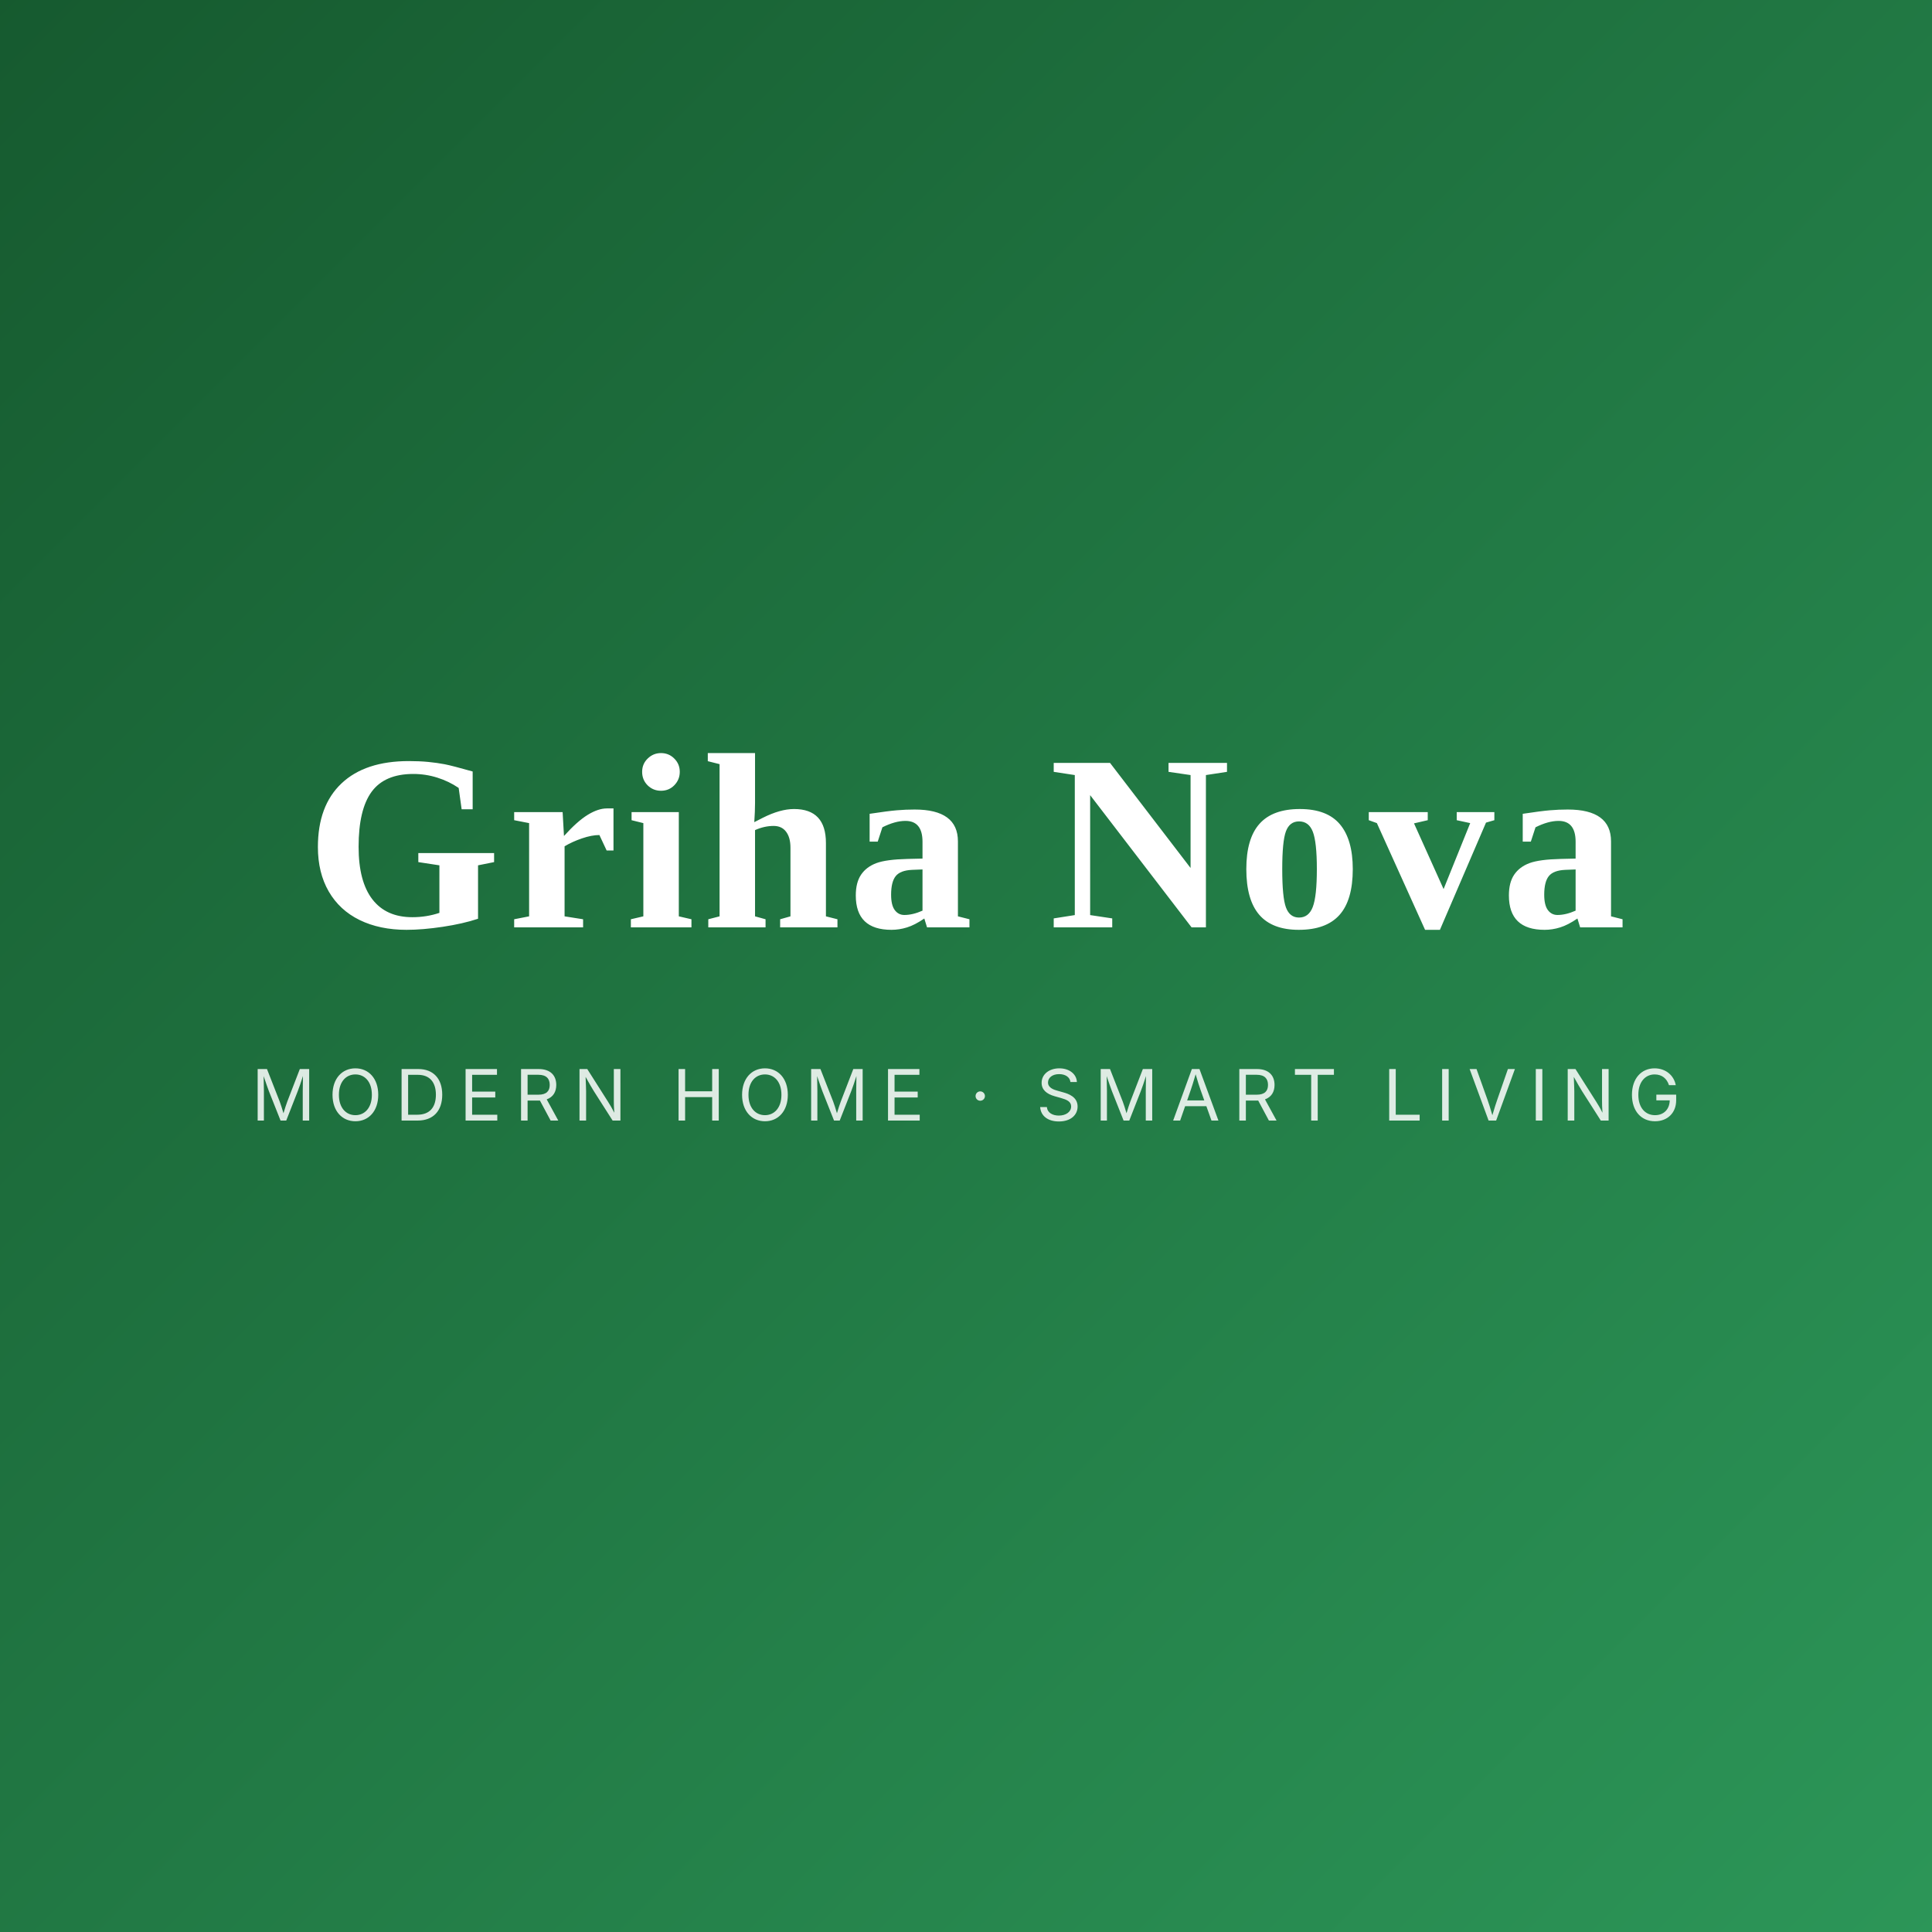
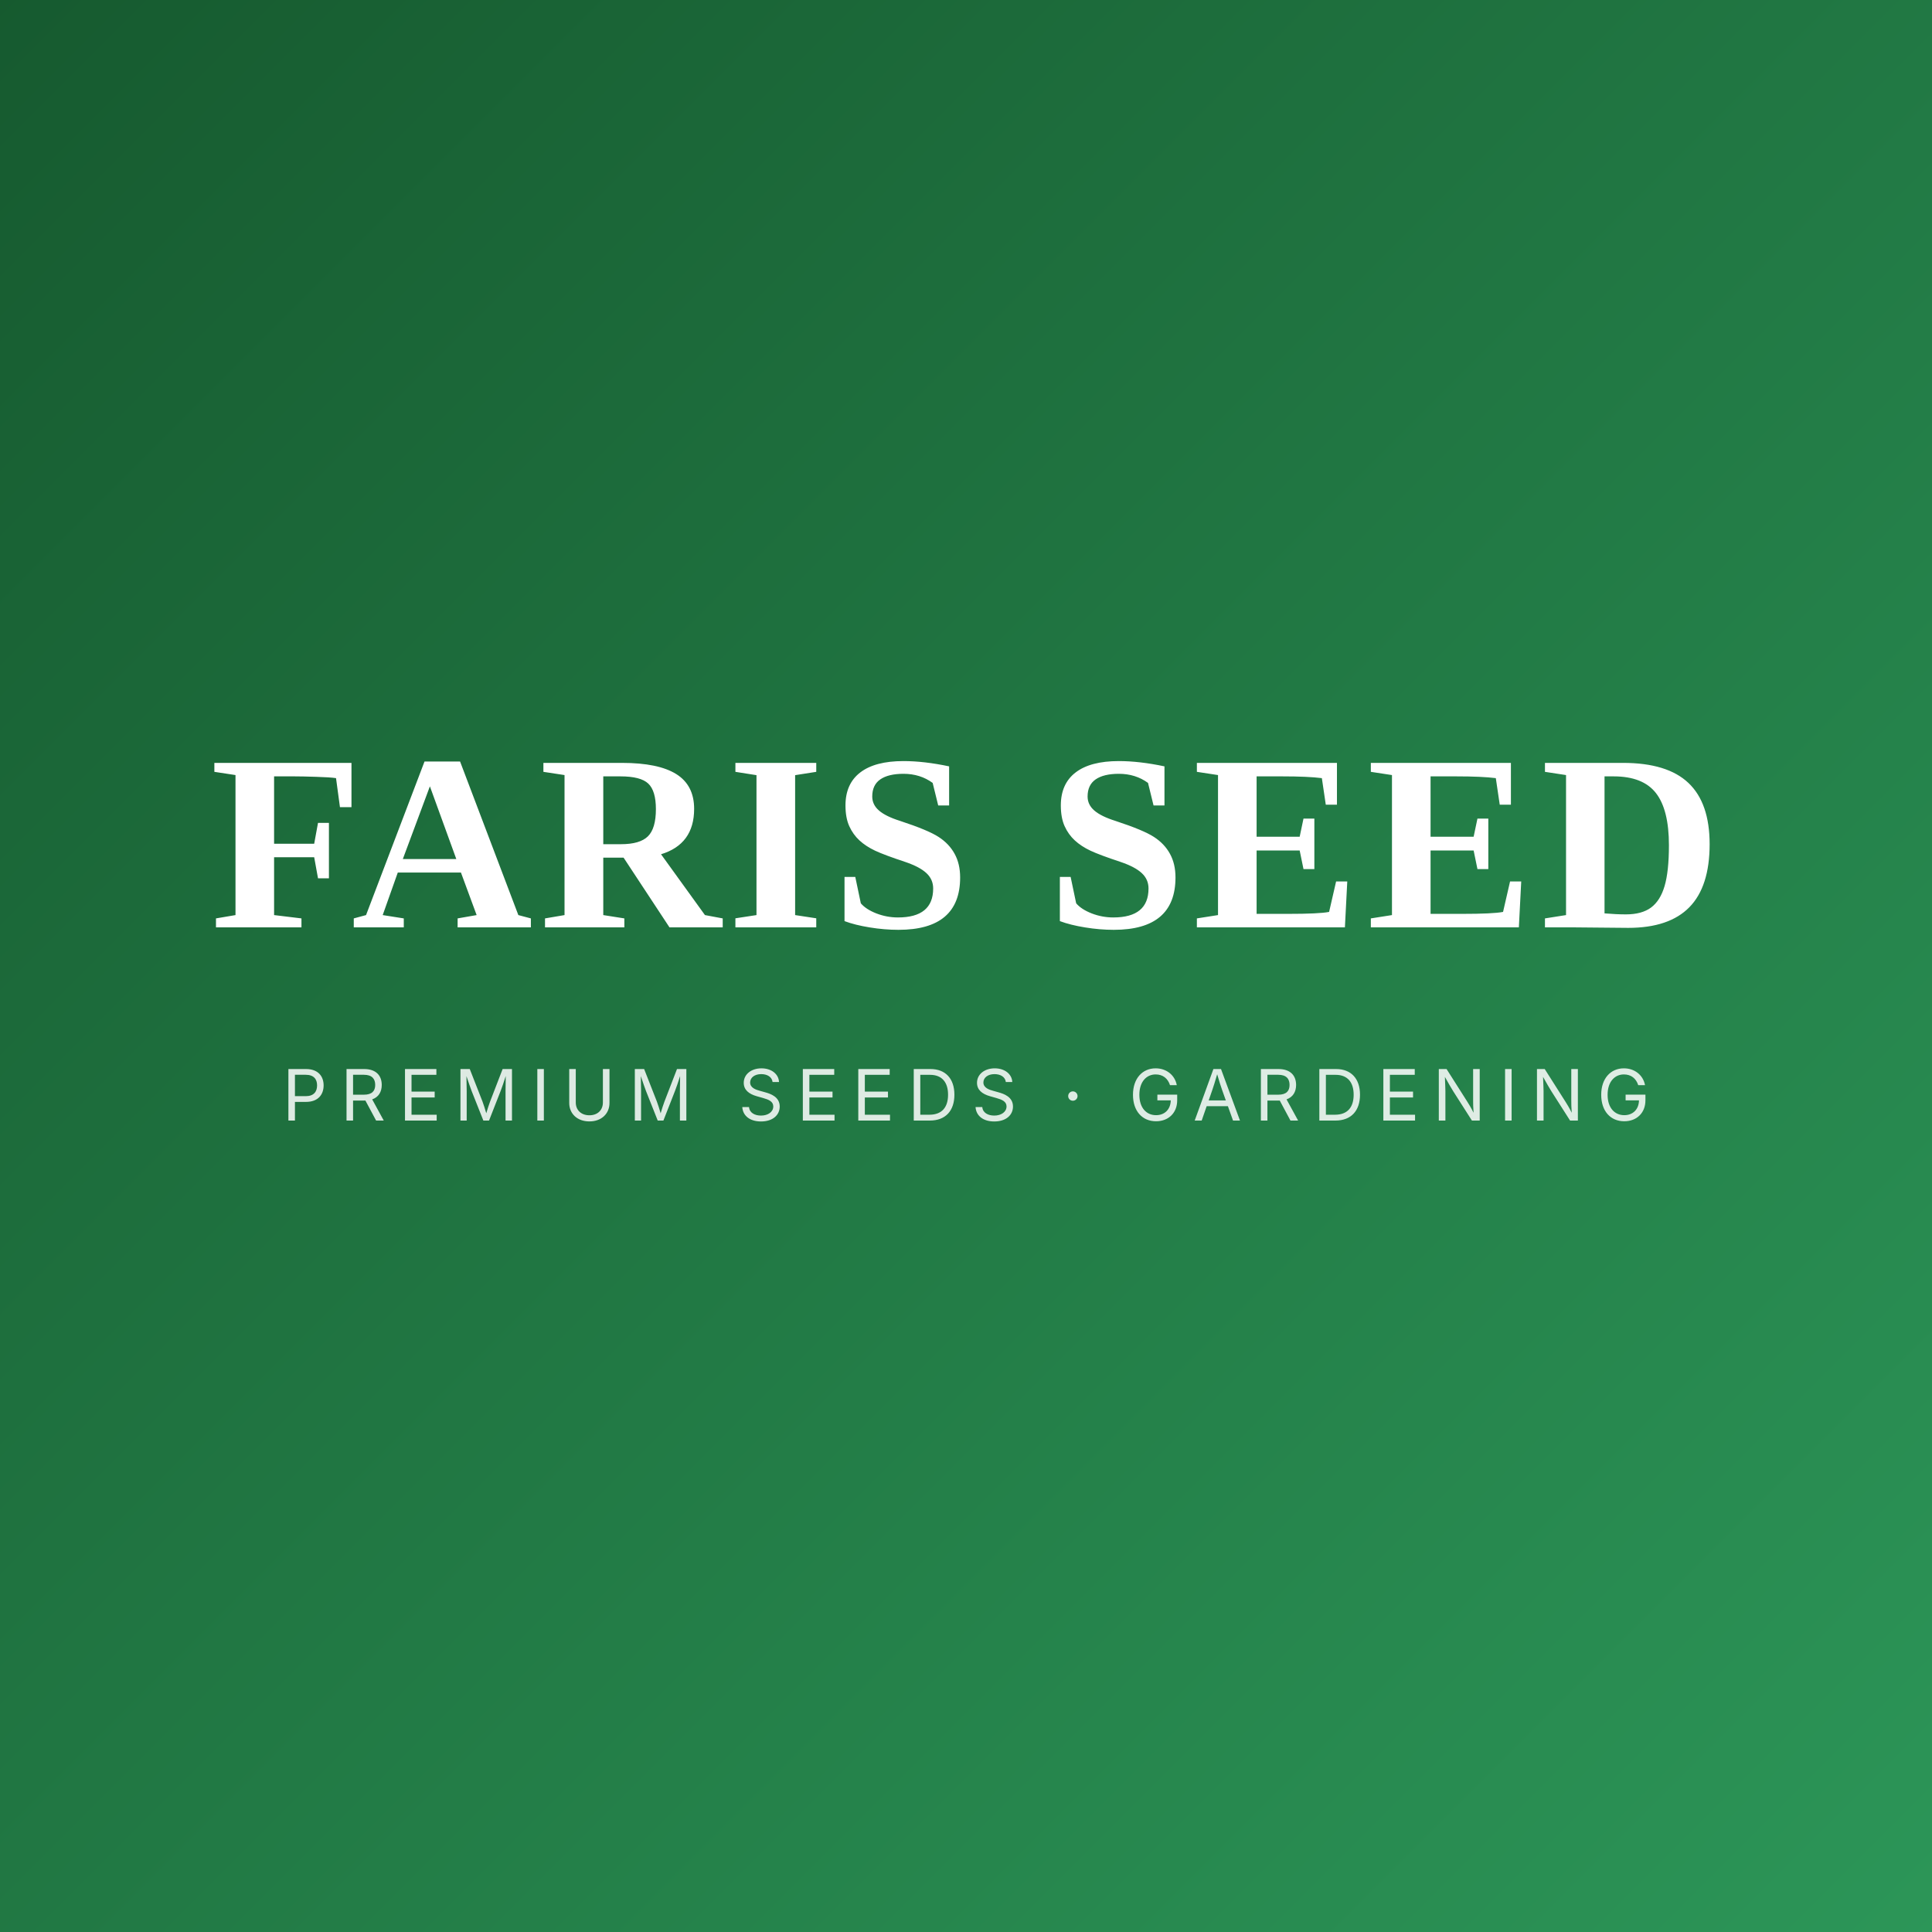
<svg xmlns="http://www.w3.org/2000/svg" width="600" height="600" viewBox="0 0 600 600">
  <defs>
    <linearGradient id="gn-bg" x1="0" y1="0" x2="1" y2="1">
      <stop offset="0%" stop-color="hsl(142, 60%, 22%)" />
      <stop offset="100%" stop-color="hsl(145, 55%, 38%)" />
    </linearGradient>
  </defs>
  <rect width="600" height="600" fill="url(#gn-bg)" />
-   <text x="50%" y="48%" text-anchor="middle" font-family="Georgia, 'Times New Roman', serif" font-size="78" font-weight="700" fill="#ffffff" letter-spacing="2">Griha Nova</text>
-   <text x="50%" y="58%" text-anchor="middle" font-family="Inter, Arial, sans-serif" font-size="22" fill="#ffffff" opacity="0.85" letter-spacing="4">MODERN HOME · SMART LIVING</text>
+   <text x="50%" y="48%" text-anchor="middle" font-family="Georgia, 'Times New Roman', serif" font-size="78" font-weight="700" fill="#ffffff" letter-spacing="2">FARIS SEED</text>
+   <text x="50%" y="58%" text-anchor="middle" font-family="Inter, Arial, sans-serif" font-size="22" fill="#ffffff" opacity="0.85" letter-spacing="4">PREMIUM SEEDS · GARDENING</text>
</svg>
